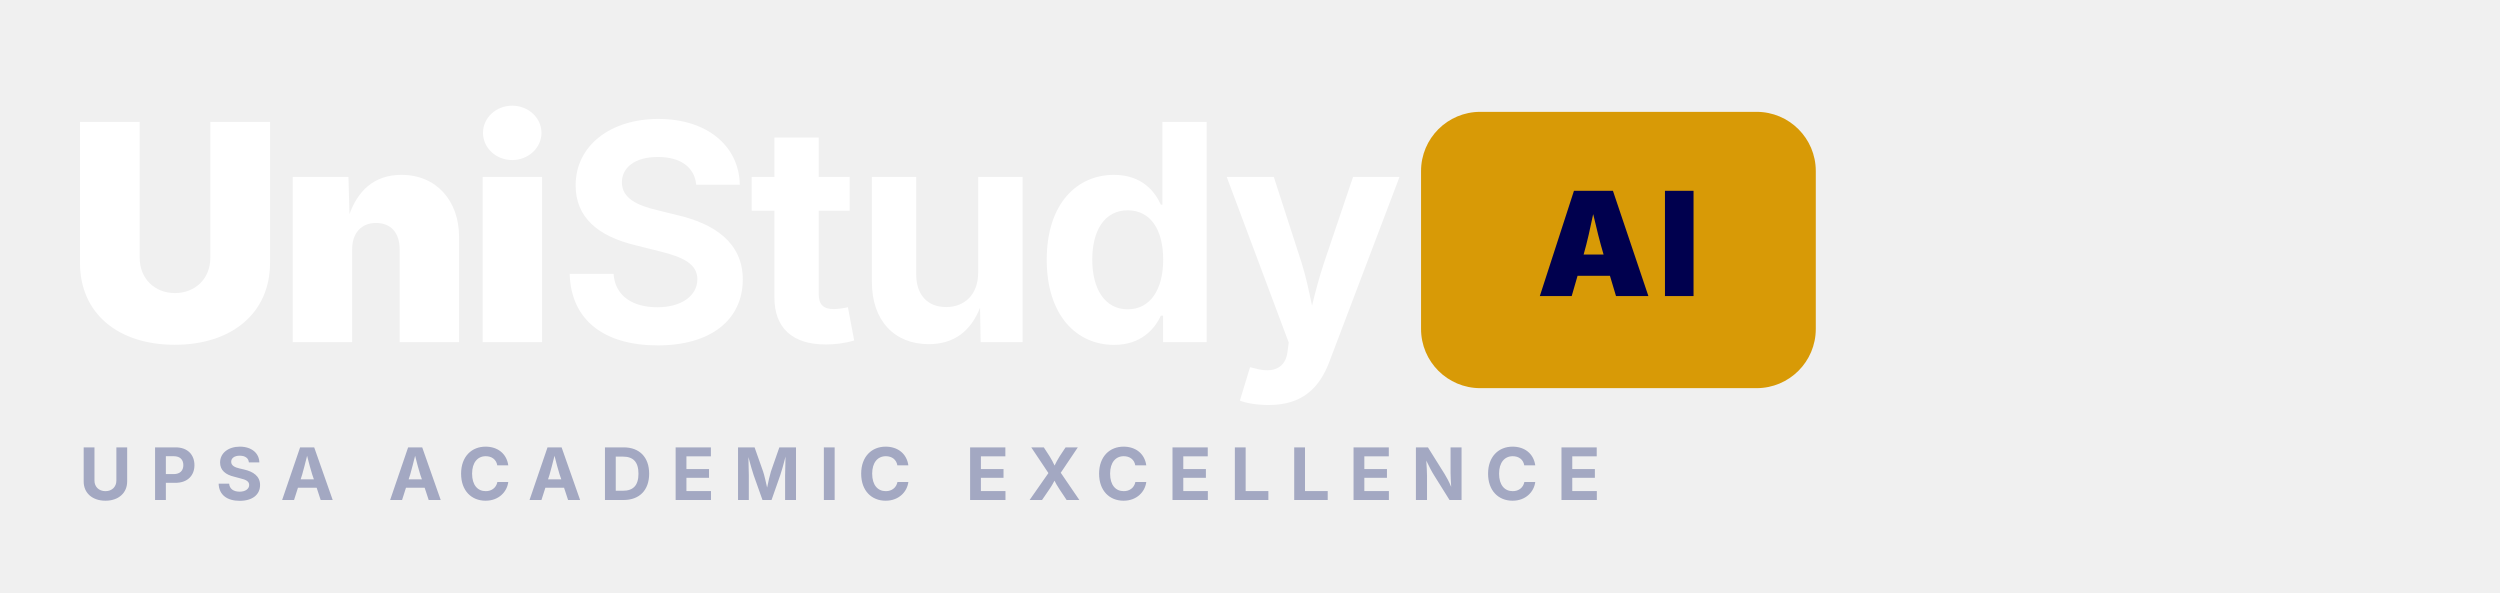
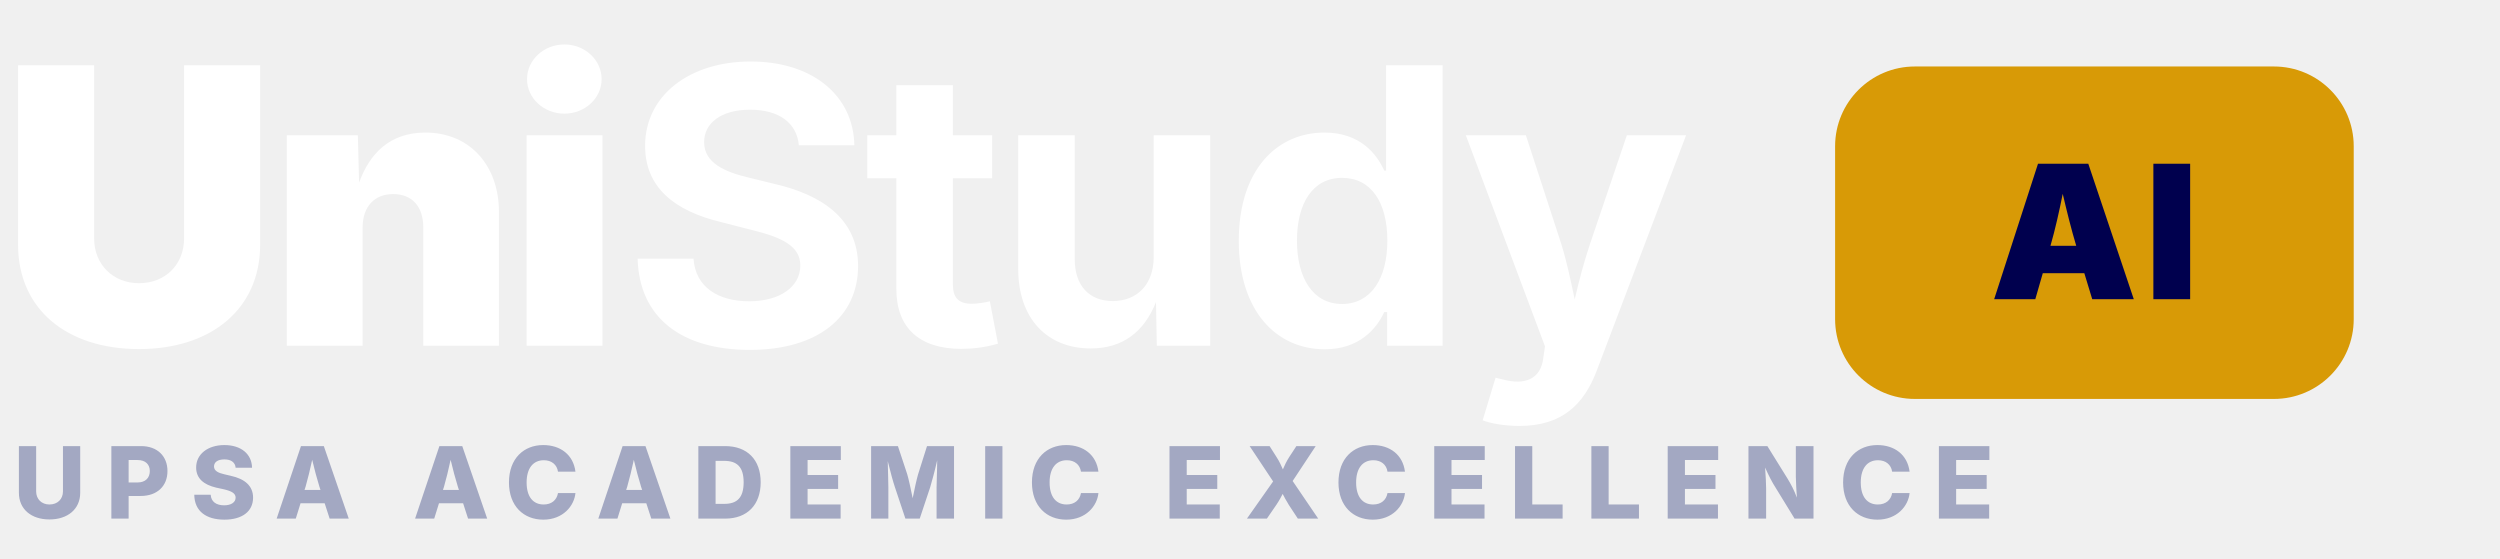
- <svg xmlns="http://www.w3.org/2000/svg" viewBox="0 0 380 90" width="100%" height="100%" fill="none">
-   <text x="10" y="52" font-family="Inter, -apple-system, BlinkMacSystemFont, 'Segoe UI', Roboto, sans-serif" font-size="46" font-weight="900" letter-spacing="-1" fill="#FFFFFF">
+ <svg xmlns="http://www.w3.org/2000/svg" viewBox="0 0 188 42" width="100%" height="100%" fill="none">
+   <text x="0" y="26" font-family="Inter, -apple-system, BlinkMacSystemFont, 'Segoe UI', Roboto, sans-serif" font-size="29" font-weight="900" letter-spacing="-0.8" fill="#FFFFFF">
    Uni<tspan font-weight="700">Study</tspan>
  </text>
-   <g transform="translate(216, 17)">
-     <rect x="0" y="0" width="60" height="42" rx="9" fill="#D89A06" />
-     <text x="30" y="28" font-family="Inter, -apple-system, BlinkMacSystemFont, 'Segoe UI', Roboto, sans-serif" font-size="22" font-weight="900" letter-spacing="1" fill="#00004E" text-anchor="middle">
+   <g transform="translate(138, 5)">
+     <rect x="0" y="0" width="39" height="25" rx="6" fill="#D89A06" />
+     <text x="19.5" y="17.5" font-family="Inter, -apple-system, BlinkMacSystemFont, 'Segoe UI', Roboto, sans-serif" font-size="14" font-weight="900" letter-spacing="0.5" fill="#00004E" text-anchor="middle">
      AI
    </text>
  </g>
-   <text x="12" y="76" font-family="Inter, -apple-system, BlinkMacSystemFont, 'Segoe UI', Roboto, sans-serif" font-size="11" font-weight="700" letter-spacing="2.8" fill="#A3A8C2">
+   <text x="1" y="39" font-family="Inter, -apple-system, BlinkMacSystemFont, 'Segoe UI', Roboto, sans-serif" font-size="7.5" font-weight="800" letter-spacing="1.5" fill="#A3A8C2">
    UPSA ACADEMIC EXCELLENCE
  </text>
</svg>
